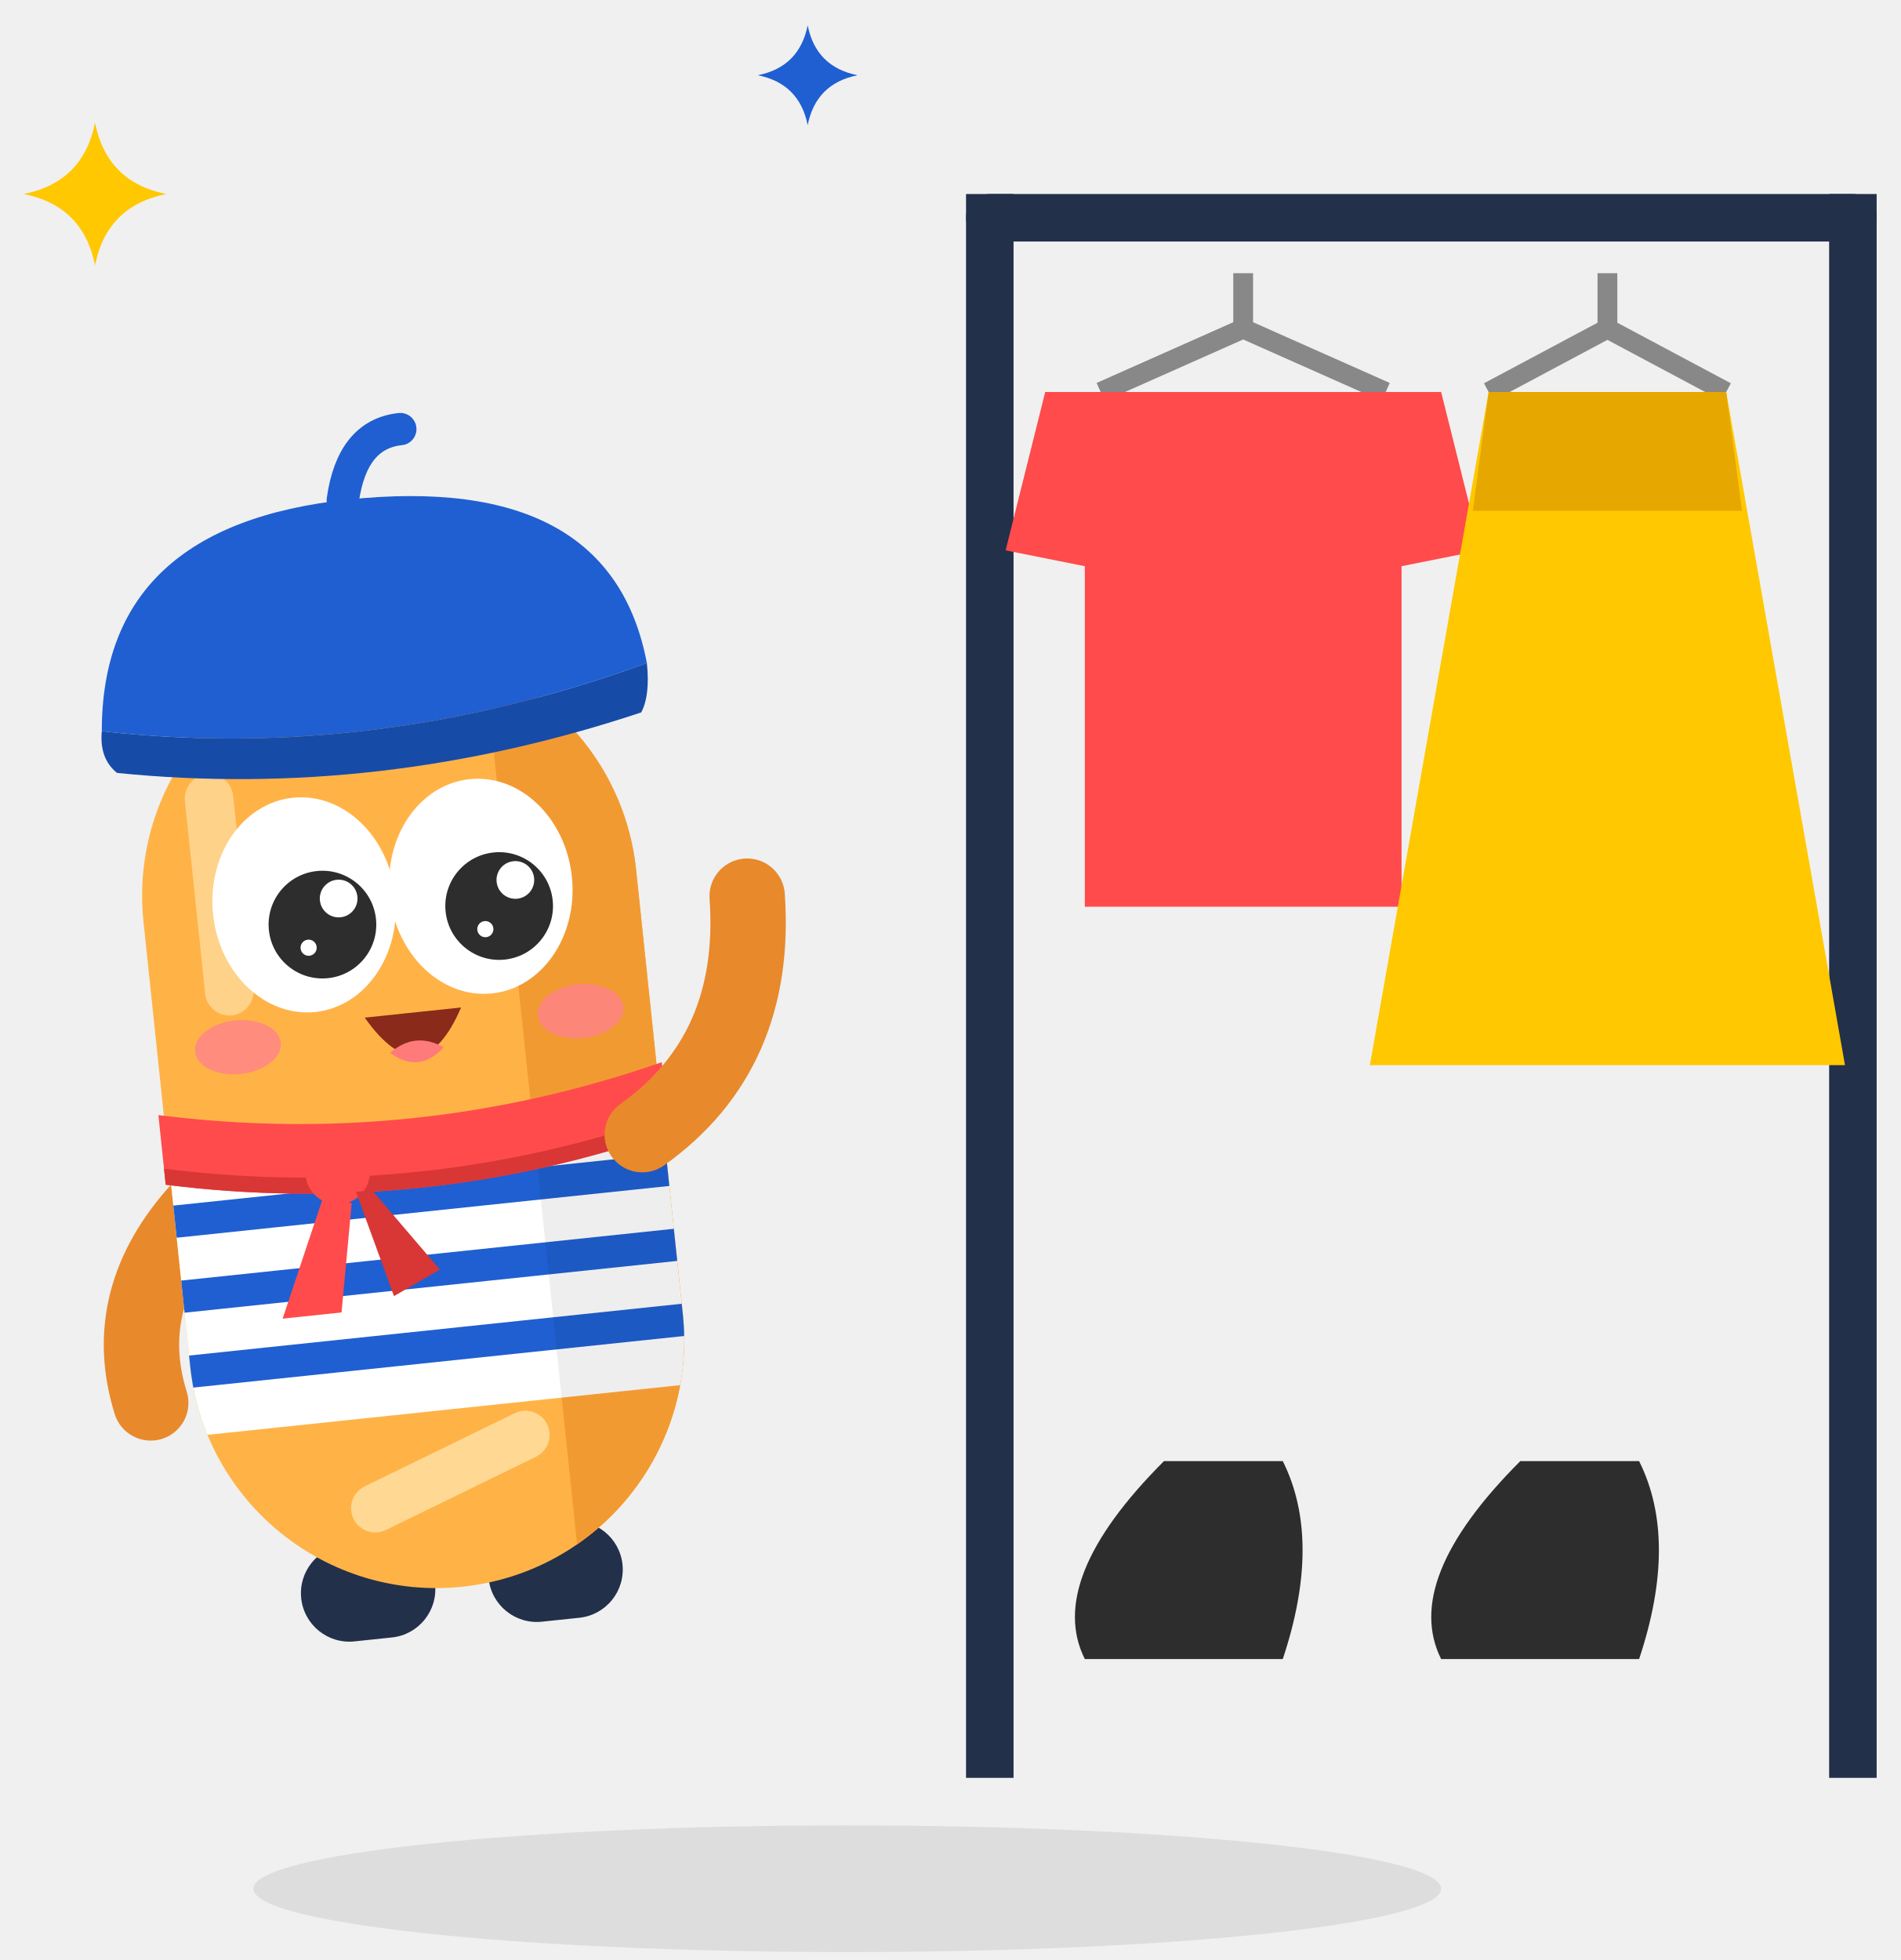
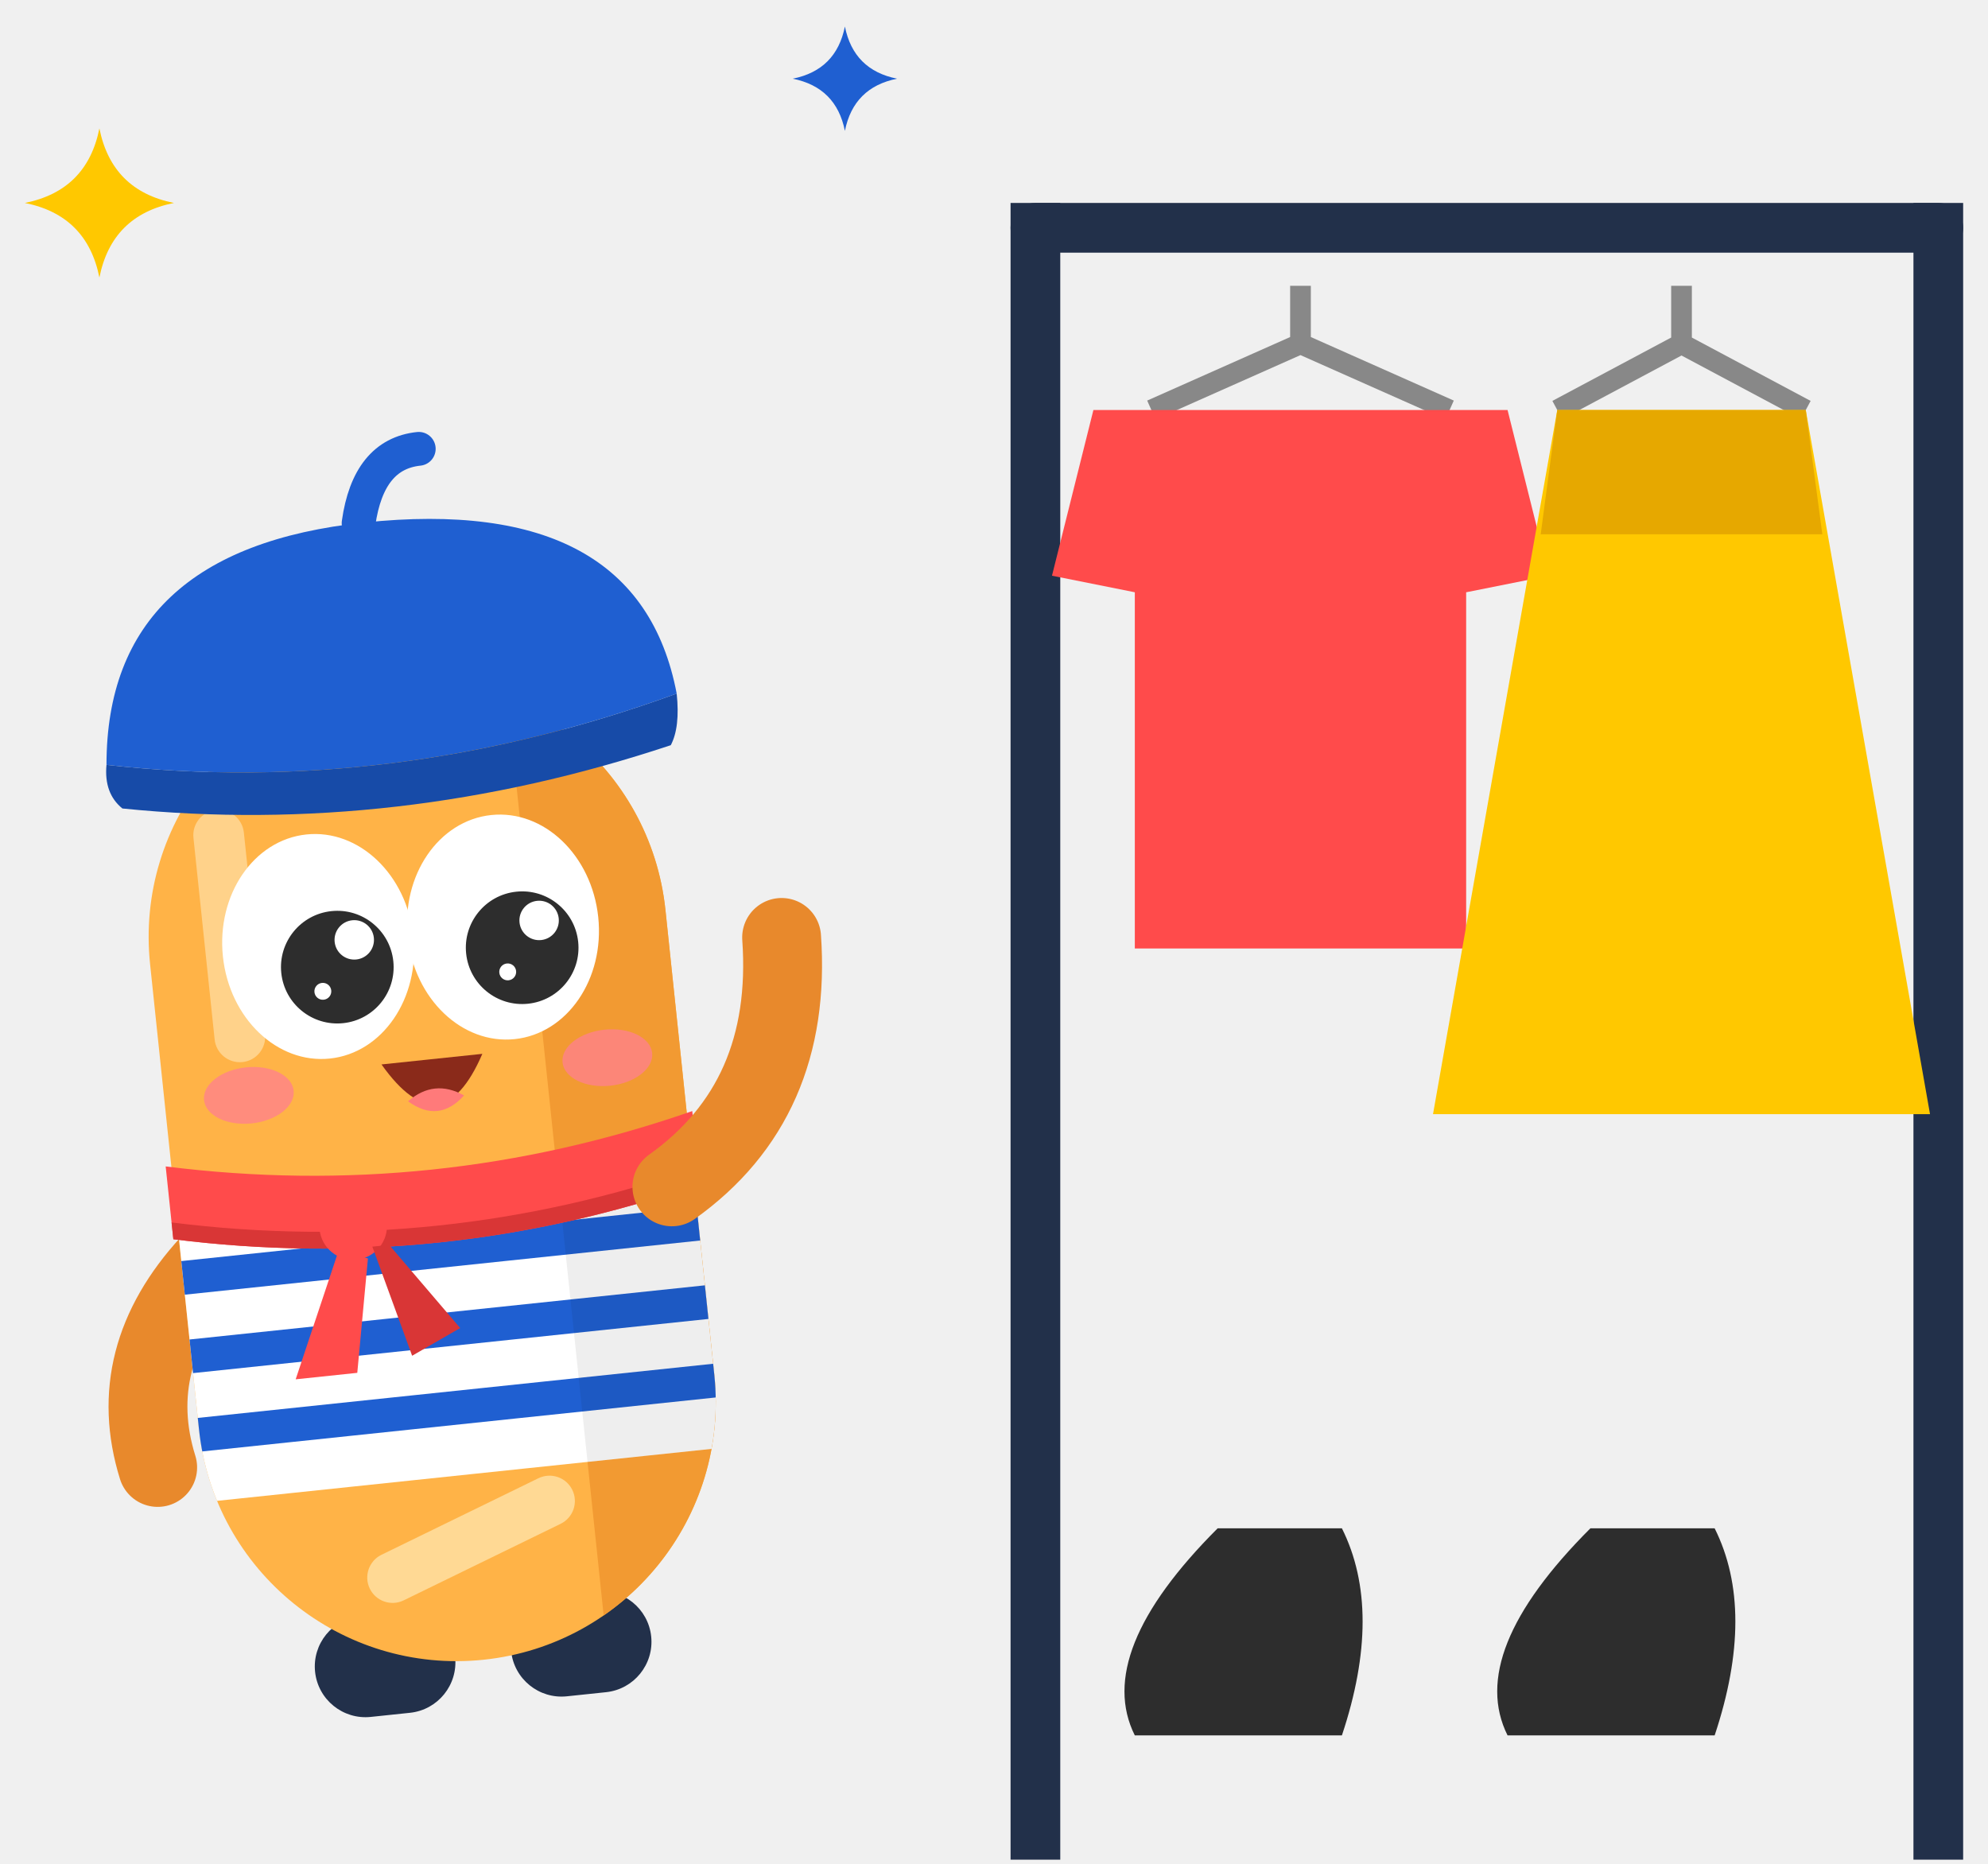
- <svg xmlns="http://www.w3.org/2000/svg" viewBox="86 71 480 495" width="480" height="495">
-   <ellipse cx="300" cy="548" rx="150" ry="16" fill="#000" opacity=".08" />
+ <svg xmlns="http://www.w3.org/2000/svg" viewBox="86 71 480 450" width="480" height="450">
  <rect x="330" y="120" width="12" height="400" fill="#22304a" />
  <rect x="330" y="120" width="230" height="12" rx="6" fill="#22304a" />
  <rect x="548" y="120" width="12" height="400" fill="#22304a" />
  <g transform="translate(400 140)">
    <path d="M0 0 v14 M-36 30 L0 14 L36 30" stroke="#888" stroke-width="5" fill="none" />
    <path d="M-50 30 H50 L60 70 L40 74 V160 H-40 V74 L-60 70 Z" fill="#ff4b4b" />
  </g>
  <g transform="translate(492 140)">
    <path d="M0 0 v14 M-30 30 L0 14 L30 30" stroke="#888" stroke-width="5" fill="none" />
    <path d="M-30 30 H30 L60 200 H-60 Z" fill="#ffc800" />
    <path d="M-30 30 H30 L34 60 H-34 Z" fill="#e6a800" />
  </g>
  <g transform="translate(440 490)">
    <path d="M-80 0 h50 q10 -30 0 -50 h-30 q-30 30 -20 50 Z" fill="#2d2d2d" />
    <path d="M10 0 h50 q10 -30 0 -50 h-30 q-30 30 -20 50 Z" fill="#2d2d2d" />
  </g>
  <g transform="translate(190 350) scale(0.68) rotate(-6)">
    <defs>
      <clipPath id="b10">
        <rect x="-92" y="-170" width="184" height="350" rx="92" />
      </clipPath>
    </defs>
    <rect x="-60" y="160" width="50" height="36" rx="18" fill="#22304a" />
    <rect x="10" y="160" width="50" height="36" rx="18" fill="#22304a" />
    <path d="M-82 30 Q-116 60 -108 100" fill="none" stroke="#e8892c" stroke-width="28" stroke-linecap="round" />
    <g clip-path="url(#b10)">
      <rect x="-92" y="-170" width="184" height="350" fill="#ffb347" />
      <rect x="44" y="-170" width="60" height="350" fill="#f29a32" />
      <rect x="-72" y="-130" width="18" height="90" rx="9" fill="#ffd28a" />
      <rect x="-92" y="10" width="184" height="104" fill="#ffffff" />
      <rect x="-92" y="28" width="184" height="12" fill="#1f5fd1" />
      <rect x="-92" y="56" width="184" height="12" fill="#1f5fd1" />
      <rect x="-92" y="84" width="184" height="12" fill="#1f5fd1" />
      <rect x="44" y="10" width="60" height="104" fill="#000" opacity=".07" />
      <rect x="-40" y="128" width="80" height="18" rx="9" fill="#ffd994" transform="rotate(-20 0 137)" />
    </g>
    <ellipse cx="-32" cy="-78" rx="34" ry="40" fill="#ffffff" />
    <ellipse cx="34" cy="-78" rx="34" ry="40" fill="#ffffff" />
    <circle cx="-26" cy="-70" r="20" fill="#2d2d2d" />
    <circle cx="40" cy="-70" r="20" fill="#2d2d2d" />
    <circle cx="-19" cy="-79" r="7" fill="#ffffff" />
    <circle cx="47" cy="-79" r="7" fill="#ffffff" />
    <circle cx="-32" cy="-62" r="3" fill="#ffffff" />
    <circle cx="34" cy="-62" r="3" fill="#ffffff" />
    <ellipse cx="-62" cy="-28" rx="16" ry="10" fill="#ff7f8f" opacity=".75" />
    <ellipse cx="66" cy="-28" rx="16" ry="10" fill="#ff7f8f" opacity=".75" />
    <path d="M-14 -34 Q4 -2 22 -34 Z" fill="#8a2a1a" />
    <path d="M-6 -20 Q4 -11 14 -20 Q4 -27 -6 -20 Z" fill="#ff7a7a" />
    <path d="M-94 -6 Q0 16 94 -6 V20 Q0 42 -94 20 Z" fill="#ff4b4b" />
    <path d="M-94 14 Q0 36 94 14 V20 Q0 42 -94 20 Z" fill="#d93636" />
    <circle cx="-30" cy="22" r="12" fill="#ff4b4b" />
    <path d="M-36 30 L-56 74 L-34 74 L-26 34 Z" fill="#ff4b4b" />
    <path d="M-24 30 L-14 70 L4 62 L-18 30 Z" fill="#d93636" />
    <path d="M-100 -150 Q-92 -226 0 -226 Q98 -226 104 -154 Q0 -128 -100 -150 Z" fill="#1f5fd1" />
    <path d="M-100 -150 Q0 -128 104 -154 Q104 -142 100 -136 Q0 -114 -96 -134 Q-102 -140 -100 -150 Z" fill="#174ba8" />
    <path d="M-2 -226 Q4 -250 22 -250" fill="none" stroke="#1f5fd1" stroke-width="12" stroke-linecap="round" />
    <path d="M84 20 Q130 -6 132 -64" fill="none" stroke="#e8892c" stroke-width="28" stroke-linecap="round" />
  </g>
  <path transform="translate(110 120) scale(1)" d="M0 -18 Q3 -3 18 0 Q3 3 0 18 Q-3 3 -18 0 Q-3 -3 0 -18 Z" fill="#ffc800" />
  <path transform="translate(290 90) scale(0.7)" d="M0 -18 Q3 -3 18 0 Q3 3 0 18 Q-3 3 -18 0 Q-3 -3 0 -18 Z" fill="#1f5fd1" />
</svg>
